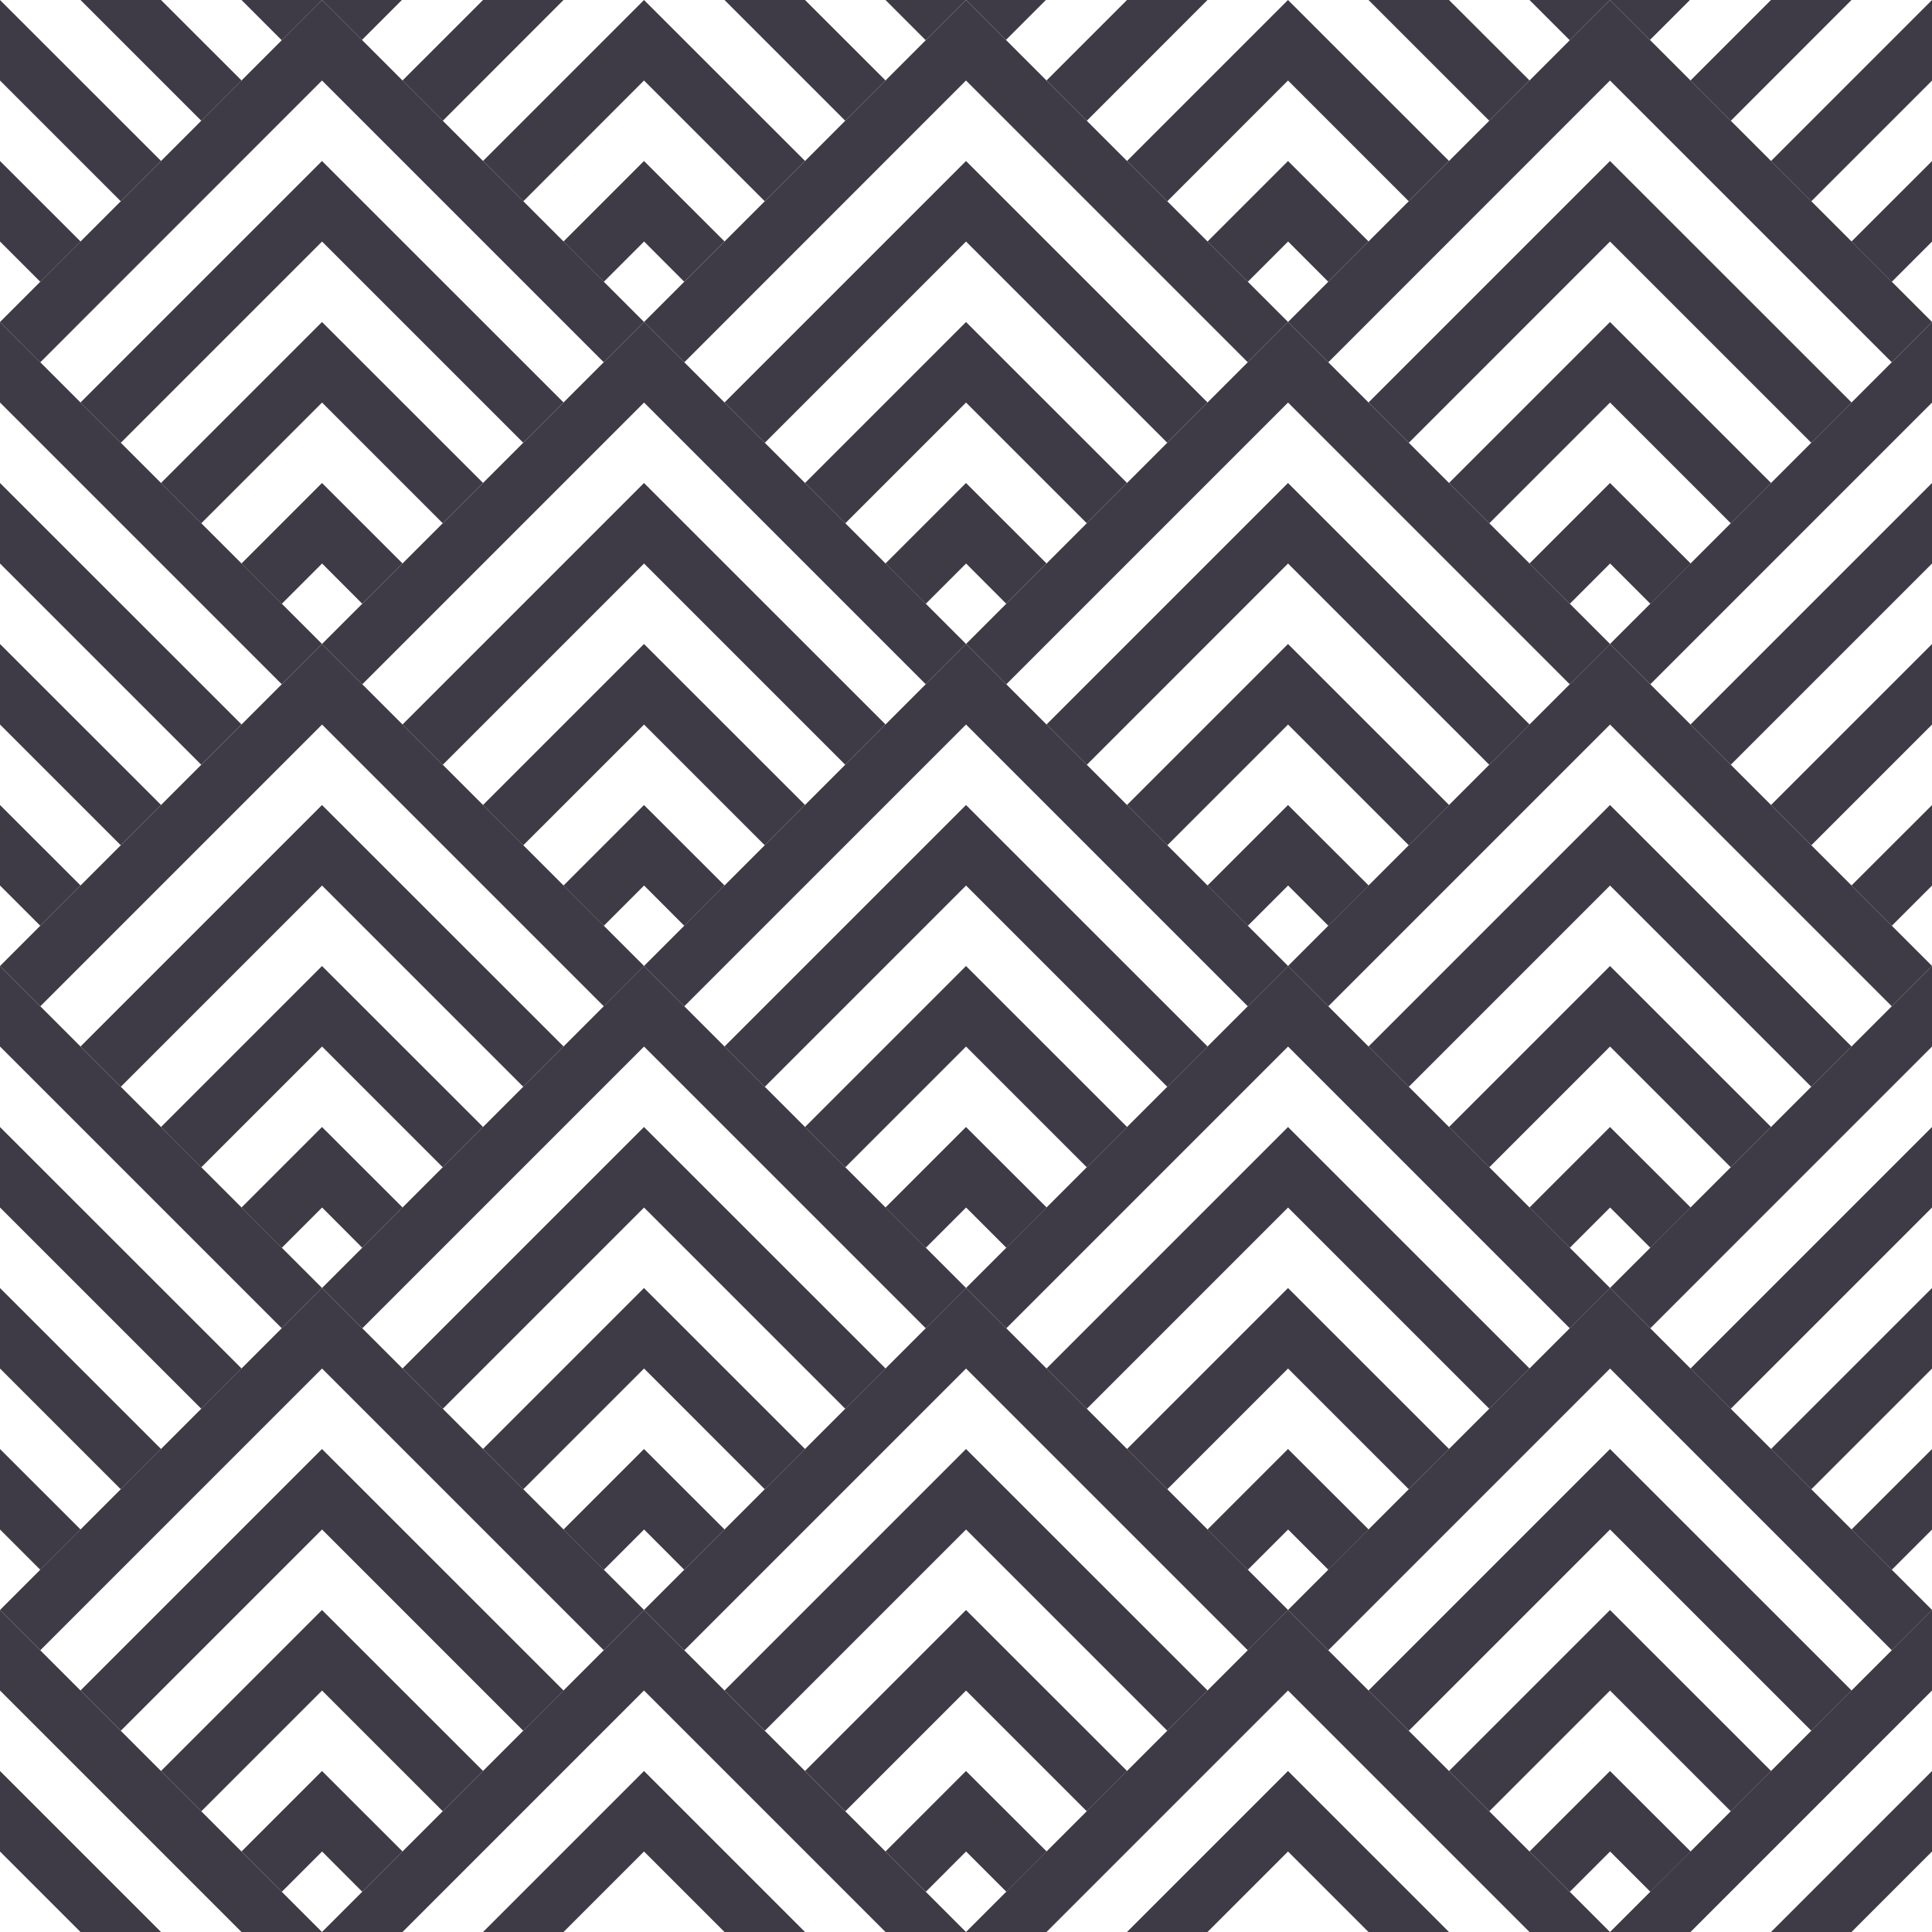
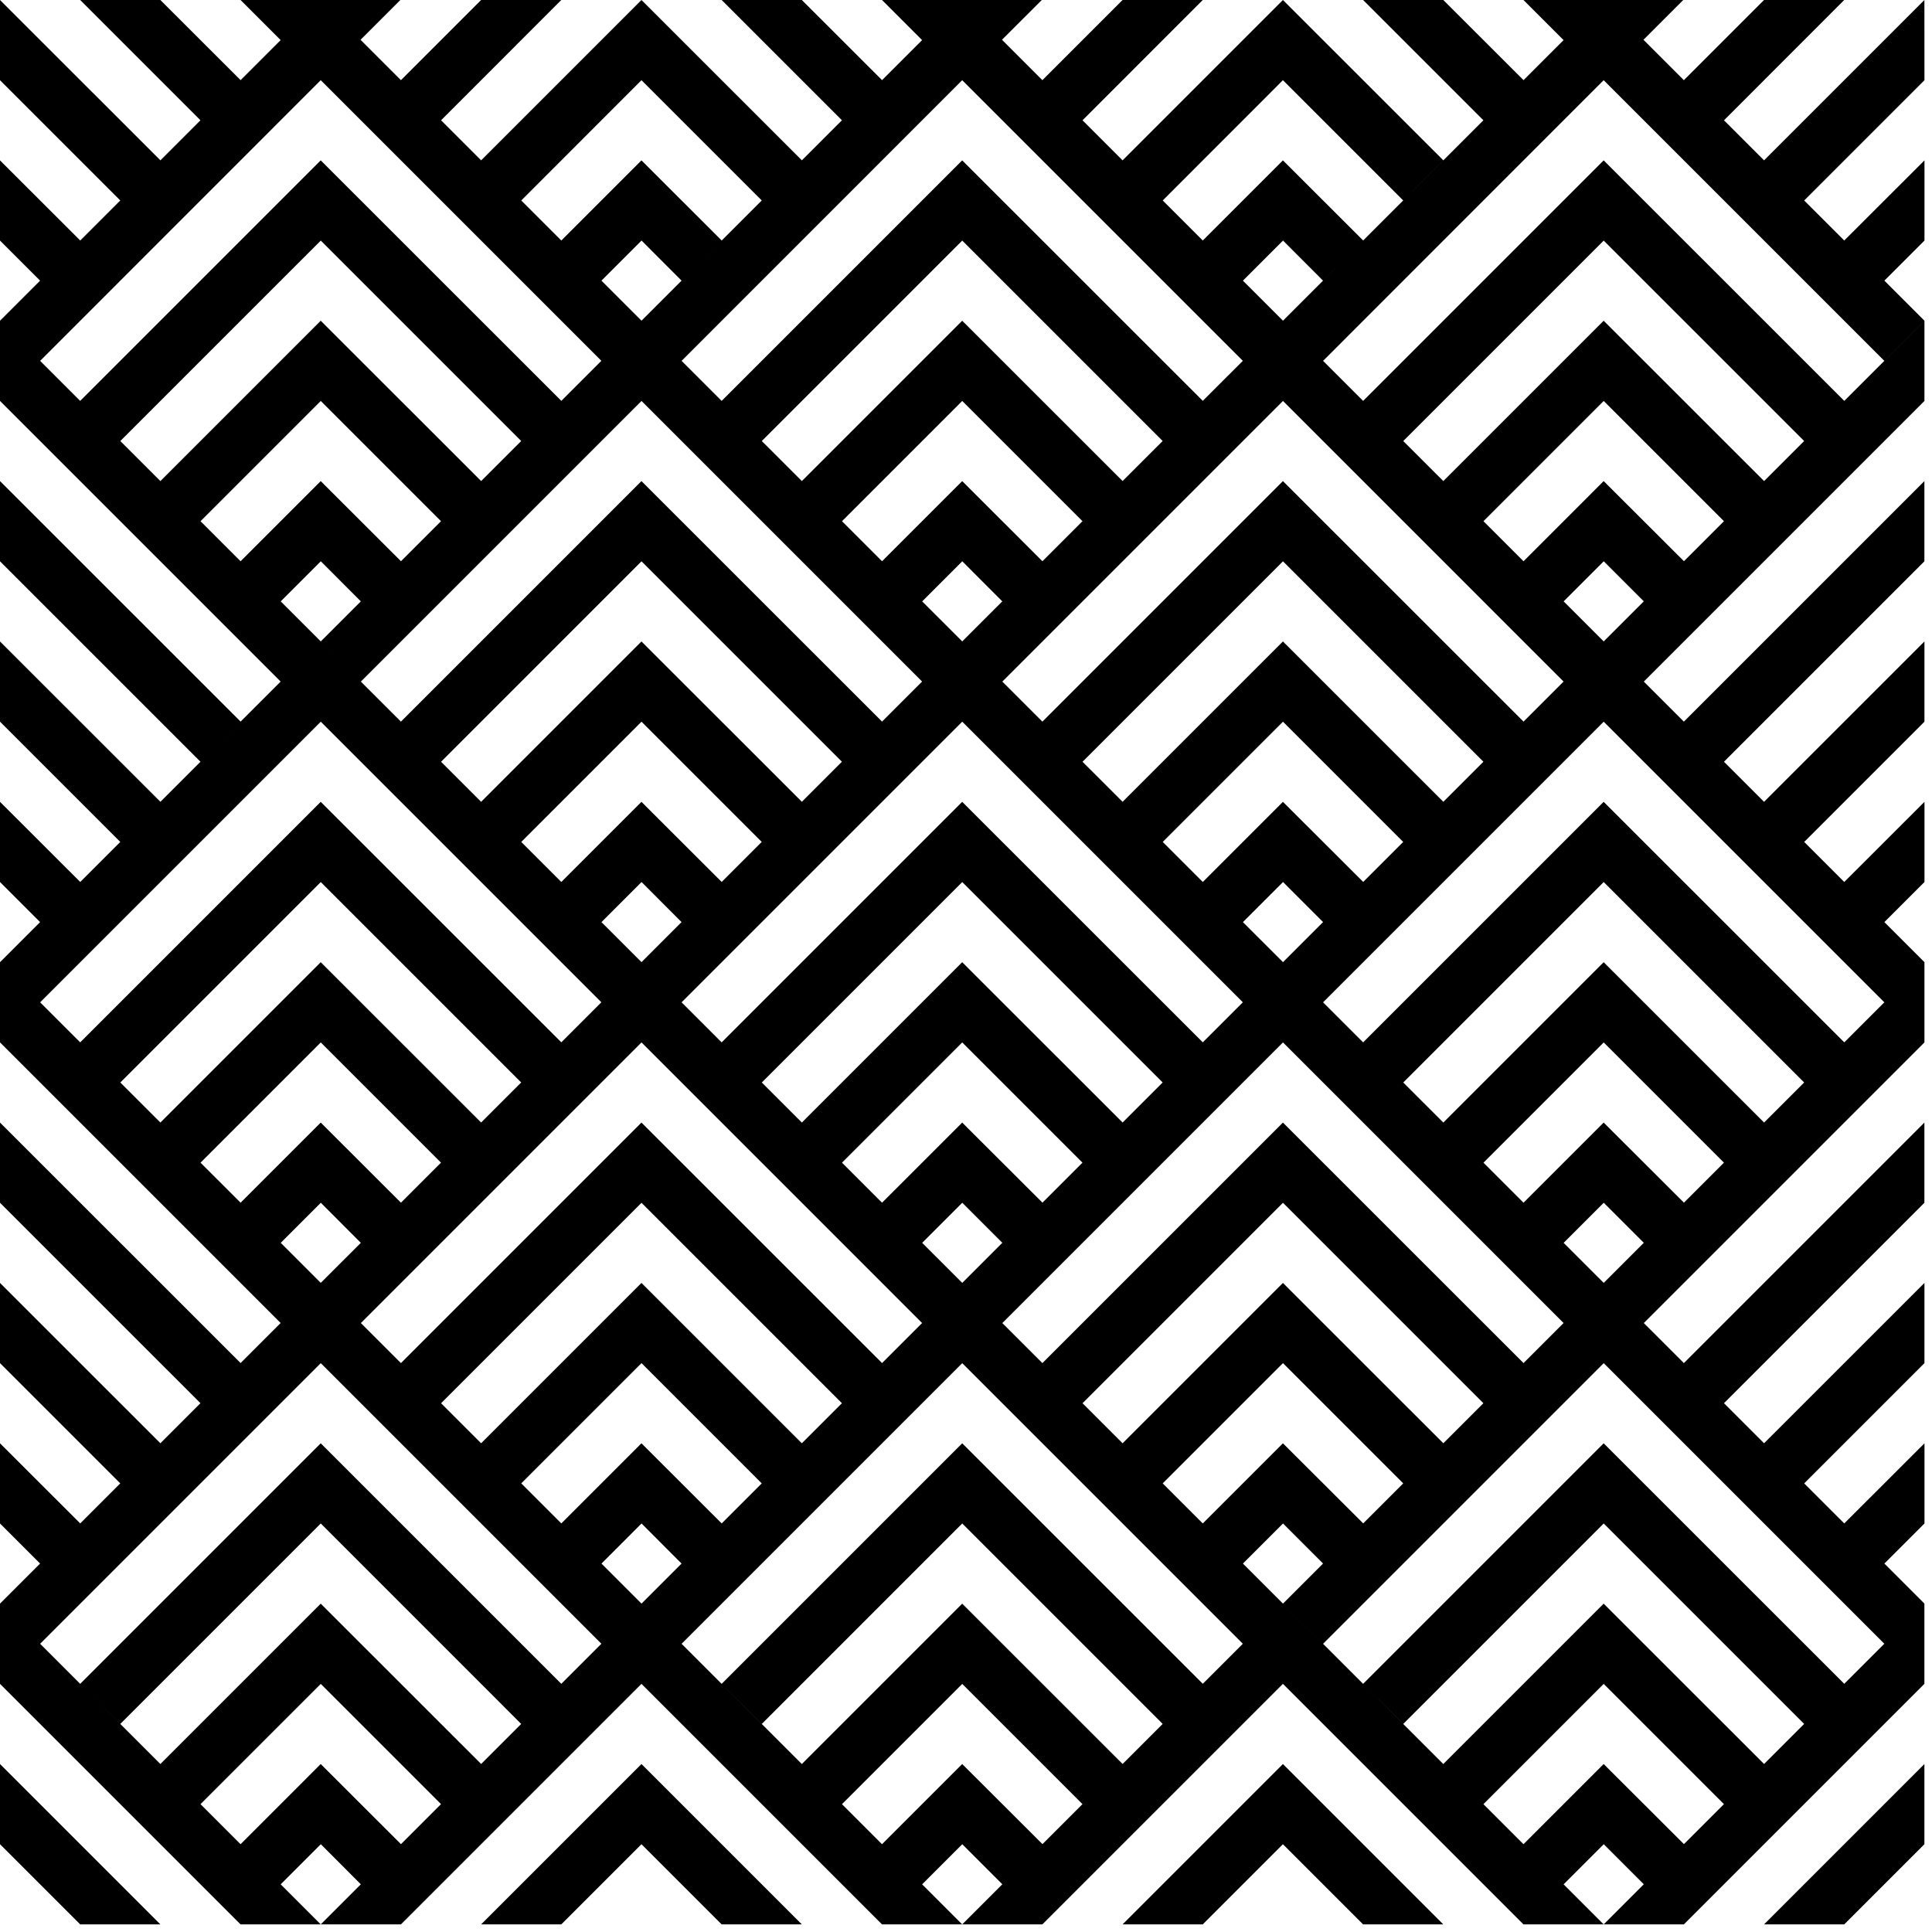
- <svg xmlns="http://www.w3.org/2000/svg" id="Group_2879" data-name="Group 2879" width="206.185" height="206.185" viewBox="0 0 206.185 206.185">
-   <path id="Path_12795" data-name="Path 12795" d="M0,34.364l4.3-4.3,4.3-4.3ZM12.886,21.477l-4.3,4.3,8.591-8.591Zm4.3-4.3,4.3-4.3,4.3-4.3ZM25.773,0l4.3,4.3-4.3,4.3L34.364,0Z" transform="translate(0)" fill="#3e3b46" />
-   <path id="Path_12796" data-name="Path 12796" d="M50,0,62.887,12.887l4.3-4.3L58.591,0Z" transform="translate(-41.409 0)" fill="#3e3b46" />
-   <path id="Path_12797" data-name="Path 12797" d="M0,0V8.591L12.887,21.478l4.3-4.3Z" transform="translate(0 0)" fill="#3e3b46" />
-   <path id="Path_12798" data-name="Path 12798" d="M0,108.591l4.3,4.3,4.3-4.3L0,100Z" transform="translate(0 -82.818)" fill="#3e3b46" />
-   <path id="Path_12799" data-name="Path 12799" d="M200,0l34.364,34.364-4.3-4.3-4.3-4.3-4.3-4.3-4.3-4.3-4.3-4.3-4.3-4.3-4.3-4.3,4.3-4.3Z" transform="translate(-165.636 0)" fill="#3e3b46" />
-   <path id="Path_12800" data-name="Path 12800" d="M412.887,21.477l-4.3,4.3-4.3,4.3-4.3,4.3,14.728-14.728Zm1.841-1.841,2.455-2.454,1.909-1.909ZM425.773,0l4.3,4.3-4.3,4.3-4.3,4.3-2.387,2.386L434.364,0Z" transform="translate(-331.272)" fill="#3e3b46" />
-   <path id="Path_12801" data-name="Path 12801" d="M450,0l12.887,12.887,4.3-4.3L458.591,0Z" transform="translate(-372.68 0)" fill="#3e3b46" />
-   <path id="Path_12802" data-name="Path 12802" d="M258.592,0,250,8.591l4.3,4.3L267.182,0Z" transform="translate(-207.045 0)" fill="#3e3b46" />
-   <path id="Path_12803" data-name="Path 12803" d="M317.182,0,300,17.182l4.3,4.3L317.182,8.591l12.887,12.886,4.3-4.3Z" transform="translate(-248.453 0)" fill="#3e3b46" />
-   <path id="Path_12804" data-name="Path 12804" d="M362.887,112.886l4.3-4.3L358.591,100,350,108.591l4.3,4.3,4.3-4.3Z" transform="translate(-289.863 -82.818)" fill="#3e3b46" />
-   <path id="Path_12805" data-name="Path 12805" d="M600,0l34.364,34.364-4.3-4.3-4.3-4.3-4.3-4.3-4.3-4.3-4.3-4.3-4.3-4.3-4.3-4.3,4.3-4.3Z" transform="translate(-496.908 0)" fill="#3e3b46" />
-   <path id="Path_12806" data-name="Path 12806" d="M800,34.364l4.3-4.3Zm12.886-12.887-4.3,4.3-4.295,4.3,12.886-12.887Zm4.3-4.3,4.3-4.3,4.3-4.3ZM825.773,0l4.3,4.3-4.3,4.3L834.364,0Z" transform="translate(-662.543)" fill="#3e3b46" />
-   <path id="Path_12807" data-name="Path 12807" d="M658.591,0,650,8.591l4.3,4.3L667.182,0Z" transform="translate(-538.317 0)" fill="#3e3b46" />
-   <path id="Path_12808" data-name="Path 12808" d="M850,0l12.887,12.887,4.3-4.3L858.59,0Z" transform="translate(-703.952 0)" fill="#3e3b46" />
-   <path id="Path_12809" data-name="Path 12809" d="M717.182,0,700,17.182l4.3,4.3L717.182,8.591l12.886,12.886,4.3-4.3Z" transform="translate(-579.726 0)" fill="#3e3b46" />
-   <path id="Path_12810" data-name="Path 12810" d="M762.887,112.886l4.3-4.3L758.591,100,750,108.591l4.3,4.3,4.3-4.3Z" transform="translate(-621.134 -82.818)" fill="#3e3b46" />
-   <path id="Path_12811" data-name="Path 12811" d="M34.364,0,0,34.365l4.3,4.3L34.364,8.591,64.433,38.66l4.3-4.3Z" transform="translate(0 0)" fill="#3e3b46" />
-   <path id="Path_12812" data-name="Path 12812" d="M97.251,130.068l4.3-4.3L75.773,100,50,125.773l4.3,4.3,21.478-21.478Z" transform="translate(-41.409 -82.818)" fill="#3e3b46" />
-   <path id="Path_12813" data-name="Path 12813" d="M130.069,221.477l4.3-4.3L117.182,200,100,217.182l4.3,4.3,12.887-12.887Z" transform="translate(-82.818 -165.636)" fill="#3e3b46" />
-   <path id="Path_12814" data-name="Path 12814" d="M162.887,312.886l4.3-4.3L158.591,300,150,308.591l4.3,4.3,4.3-4.3Z" transform="translate(-124.227 -248.454)" fill="#3e3b46" />
-   <path id="Path_12815" data-name="Path 12815" d="M434.363,0,400,34.365l4.3,4.3L434.363,8.591,464.432,38.66l4.3-4.3Z" transform="translate(-331.271 0)" fill="#3e3b46" />
-   <path id="Path_12816" data-name="Path 12816" d="M497.251,130.068l4.3-4.3L475.773,100,450,125.773l4.3,4.3,21.477-21.478Z" transform="translate(-372.68 -82.818)" fill="#3e3b46" />
-   <path id="Path_12817" data-name="Path 12817" d="M530.069,221.477l4.3-4.3L517.182,200,500,217.182l4.3,4.3,12.886-12.887Z" transform="translate(-414.089 -165.636)" fill="#3e3b46" />
-   <path id="Path_12818" data-name="Path 12818" d="M562.887,312.886l4.3-4.3L558.591,300,550,308.591l4.3,4.3,4.3-4.3Z" transform="translate(-455.499 -248.454)" fill="#3e3b46" />
-   <path id="Path_12819" data-name="Path 12819" d="M834.364,0,800,34.365l4.3,4.3L834.364,8.591,864.433,38.66l4.3-4.3Z" transform="translate(-662.543 0)" fill="#3e3b46" />
-   <path id="Path_12820" data-name="Path 12820" d="M850,125.773l4.3,4.3,21.477-21.478,21.478,21.478,4.3-4.3L875.773,100Z" transform="translate(-703.952 -82.818)" fill="#3e3b46" />
-   <path id="Path_12821" data-name="Path 12821" d="M900,217.182l4.3,4.3,12.886-12.887,12.886,12.887,4.3-4.3L917.182,200Z" transform="translate(-745.361 -165.636)" fill="#3e3b46" />
-   <path id="Path_12822" data-name="Path 12822" d="M950,308.591l4.3,4.3,4.3-4.3,4.3,4.3,4.3-4.3L958.591,300Z" transform="translate(-786.77 -248.454)" fill="#3e3b46" />
-   <path id="Path_12823" data-name="Path 12823" d="M1000,0l34.364,34.364-4.3-4.3-4.3-4.3-4.3-4.3-4.3-4.3-4.3-4.3-4.3-4.3-4.3-4.3,4.3-4.3Z" transform="translate(-828.179 0)" fill="#3e3b46" />
-   <path id="Path_12824" data-name="Path 12824" d="M1058.59,0,1050,8.591l4.3,4.3L1067.181,0Z" transform="translate(-869.588 0)" fill="#3e3b46" />
-   <path id="Path_12825" data-name="Path 12825" d="M1117.182,0,1100,17.182l4.3,4.3,12.887-12.886Z" transform="translate(-910.996 0)" fill="#3e3b46" />
-   <path id="Path_12826" data-name="Path 12826" d="M1150,108.591l4.3,4.3,4.3-4.3V100Z" transform="translate(-952.406 -82.818)" fill="#3e3b46" />
-   <path id="Path_12827" data-name="Path 12827" d="M0,208.591l30.069,30.069,4.3-4.3L0,200Z" transform="translate(0 -165.635)" fill="#3e3b46" />
-   <path id="Path_12828" data-name="Path 12828" d="M0,308.591l21.478,21.477,4.3-4.3L0,300Z" transform="translate(0 -248.454)" fill="#3e3b46" />
-   <path id="Path_12829" data-name="Path 12829" d="M0,408.591l12.887,12.887,4.3-4.3L0,400Z" transform="translate(0 -331.272)" fill="#3e3b46" />
-   <path id="Path_12830" data-name="Path 12830" d="M0,508.591l4.3,4.3,4.3-4.3L0,500Z" transform="translate(0 -414.09)" fill="#3e3b46" />
-   <path id="Path_12831" data-name="Path 12831" d="M264.433,238.659l4.3-4.3L234.364,200,200,234.364l4.3,4.3,30.069-30.069Z" transform="translate(-165.636 -165.636)" fill="#3e3b46" />
-   <path id="Path_12832" data-name="Path 12832" d="M297.251,330.068l4.3-4.3L275.773,300,250,325.773l4.3,4.3,21.478-21.478Z" transform="translate(-207.045 -248.454)" fill="#3e3b46" />
-   <path id="Path_12833" data-name="Path 12833" d="M330.069,421.477l4.3-4.3L317.182,400,300,417.182l4.3,4.3,12.887-12.886Z" transform="translate(-248.454 -331.272)" fill="#3e3b46" />
-   <path id="Path_12834" data-name="Path 12834" d="M362.887,512.886l4.3-4.3L358.591,500,350,508.591l4.3,4.3,4.3-4.3Z" transform="translate(-289.863 -414.089)" fill="#3e3b46" />
-   <path id="Path_12835" data-name="Path 12835" d="M600,234.364l4.3,4.3,30.069-30.069,30.068,30.069,4.3-4.3L634.364,200Z" transform="translate(-496.907 -165.636)" fill="#3e3b46" />
-   <path id="Path_12836" data-name="Path 12836" d="M650,325.773l4.3,4.3,21.477-21.478,21.477,21.478,4.3-4.3L675.773,300Z" transform="translate(-538.316 -248.454)" fill="#3e3b46" />
-   <path id="Path_12837" data-name="Path 12837" d="M700,417.182l4.3,4.3,12.886-12.886,12.886,12.886,4.3-4.3L717.182,400Z" transform="translate(-579.725 -331.272)" fill="#3e3b46" />
-   <path id="Path_12838" data-name="Path 12838" d="M750,508.591l4.3,4.3,4.3-4.3,4.3,4.3,4.3-4.3L758.591,500Z" transform="translate(-621.134 -414.089)" fill="#3e3b46" />
-   <path id="Path_12839" data-name="Path 12839" d="M0,434.364l4.3,4.3,30.069-30.068,30.069,30.068,4.3-4.3L34.364,400Z" transform="translate(0 -331.271)" fill="#3e3b46" />
-   <path id="Path_12840" data-name="Path 12840" d="M97.251,530.068l4.3-4.3L75.773,500,50,525.773l4.3,4.3,21.478-21.478Z" transform="translate(-41.409 -414.089)" fill="#3e3b46" />
-   <path id="Path_12841" data-name="Path 12841" d="M130.069,621.478l4.3-4.3L117.182,600,100,617.182l4.3,4.3,12.887-12.887Z" transform="translate(-82.818 -496.907)" fill="#3e3b46" />
-   <path id="Path_12842" data-name="Path 12842" d="M162.887,712.886l4.3-4.3L158.591,700,150,708.591l4.3,4.3,4.3-4.3Z" transform="translate(-124.227 -579.725)" fill="#3e3b46" />
-   <path id="Path_12843" data-name="Path 12843" d="M400,434.364l4.3,4.3,30.069-30.069,30.069,30.069,4.3-4.3L434.364,400Z" transform="translate(-331.272 -331.272)" fill="#3e3b46" />
-   <path id="Path_12844" data-name="Path 12844" d="M450,525.773l4.3,4.3,21.477-21.478,21.478,21.478,4.3-4.3L475.773,500Z" transform="translate(-372.68 -414.089)" fill="#3e3b46" />
-   <path id="Path_12845" data-name="Path 12845" d="M500,617.182l4.3,4.3,12.886-12.887,12.887,12.887,4.3-4.3L517.182,600Z" transform="translate(-414.089 -496.907)" fill="#3e3b46" />
-   <path id="Path_12846" data-name="Path 12846" d="M550,708.591l4.3,4.3,4.3-4.3,4.3,4.3,4.3-4.3L558.591,700Z" transform="translate(-455.499 -579.725)" fill="#3e3b46" />
-   <path id="Path_12847" data-name="Path 12847" d="M800,434.364l4.3,4.3,30.069-30.068,30.069,30.068,4.3-4.3L834.364,400Z" transform="translate(-662.543 -331.271)" fill="#3e3b46" />
-   <path id="Path_12848" data-name="Path 12848" d="M850,525.773l4.3,4.3,21.477-21.478,21.478,21.478,4.3-4.3L875.773,500Z" transform="translate(-703.952 -414.089)" fill="#3e3b46" />
-   <path id="Path_12849" data-name="Path 12849" d="M900,617.182l4.3,4.3,12.886-12.887,12.886,12.887,4.3-4.3L917.182,600Z" transform="translate(-745.361 -496.907)" fill="#3e3b46" />
-   <path id="Path_12850" data-name="Path 12850" d="M950,708.591l4.3,4.3,4.3-4.3,4.3,4.3,4.3-4.3L958.591,700Z" transform="translate(-786.77 -579.725)" fill="#3e3b46" />
-   <path id="Path_12851" data-name="Path 12851" d="M1000,234.364l4.3,4.3,30.069-30.069V200Z" transform="translate(-828.179 -165.636)" fill="#3e3b46" />
-   <path id="Path_12852" data-name="Path 12852" d="M1050,325.773l4.295,4.3,21.478-21.477V300Z" transform="translate(-869.588 -248.454)" fill="#3e3b46" />
-   <path id="Path_12853" data-name="Path 12853" d="M1100,417.182l4.3,4.3,12.886-12.887V400Z" transform="translate(-910.996 -331.272)" fill="#3e3b46" />
-   <path id="Path_12854" data-name="Path 12854" d="M1150,508.591l4.3,4.3,4.3-4.3V500Z" transform="translate(-952.406 -414.09)" fill="#3e3b46" />
-   <path id="Path_12855" data-name="Path 12855" d="M0,608.591,30.069,638.66l4.3-4.3L0,600Z" transform="translate(0 -496.908)" fill="#3e3b46" />
-   <path id="Path_12856" data-name="Path 12856" d="M0,708.591l21.478,21.477,4.3-4.3L0,700Z" transform="translate(0 -579.725)" fill="#3e3b46" />
-   <path id="Path_12857" data-name="Path 12857" d="M0,808.591l12.887,12.886,4.3-4.295L0,800Z" transform="translate(0 -662.543)" fill="#3e3b46" />
-   <path id="Path_12858" data-name="Path 12858" d="M0,908.591l4.3,4.3,4.3-4.3L0,900Z" transform="translate(0 -745.362)" fill="#3e3b46" />
-   <path id="Path_12859" data-name="Path 12859" d="M264.433,638.66l4.3-4.3L234.364,600,200,634.364l4.3,4.3,30.069-30.069Z" transform="translate(-165.636 -496.907)" fill="#3e3b46" />
-   <path id="Path_12860" data-name="Path 12860" d="M297.251,730.069l4.3-4.3L275.773,700,250,725.773l4.3,4.3,21.478-21.478Z" transform="translate(-207.045 -579.725)" fill="#3e3b46" />
-   <path id="Path_12861" data-name="Path 12861" d="M330.069,821.477l4.3-4.295L317.182,800,300,817.182l4.3,4.295,12.887-12.886Z" transform="translate(-248.454 -662.543)" fill="#3e3b46" />
-   <path id="Path_12862" data-name="Path 12862" d="M362.887,912.886l4.3-4.3L358.591,900,350,908.591l4.3,4.3,4.3-4.3Z" transform="translate(-289.863 -745.361)" fill="#3e3b46" />
-   <path id="Path_12863" data-name="Path 12863" d="M600,634.364l4.3,4.3,30.069-30.069,30.068,30.069,4.3-4.3L634.364,600Z" transform="translate(-496.907 -496.907)" fill="#3e3b46" />
-   <path id="Path_12864" data-name="Path 12864" d="M650,725.773l4.3,4.3,21.477-21.478,21.477,21.478,4.3-4.3L675.773,700Z" transform="translate(-538.316 -579.725)" fill="#3e3b46" />
-   <path id="Path_12865" data-name="Path 12865" d="M700,817.182l4.3,4.295,12.886-12.886,12.886,12.886,4.3-4.295L717.182,800Z" transform="translate(-579.725 -662.543)" fill="#3e3b46" />
-   <path id="Path_12866" data-name="Path 12866" d="M750,908.591l4.3,4.3,4.3-4.3,4.3,4.3,4.3-4.3L758.591,900Z" transform="translate(-621.134 -745.361)" fill="#3e3b46" />
-   <path id="Path_12867" data-name="Path 12867" d="M0,834.364l4.3,4.3,30.069-30.069L64.433,838.66l4.3-4.3L34.364,800Z" transform="translate(0 -662.544)" fill="#3e3b46" />
-   <path id="Path_12868" data-name="Path 12868" d="M97.251,930.068l4.3-4.295L75.773,900,50,925.773l4.3,4.295,21.478-21.477Z" transform="translate(-41.409 -745.361)" fill="#3e3b46" />
-   <path id="Path_12869" data-name="Path 12869" d="M130.069,1021.477l4.3-4.3L117.182,1000,100,1017.182l4.3,4.3,12.887-12.886Z" transform="translate(-82.818 -828.179)" fill="#3e3b46" />
-   <path id="Path_12870" data-name="Path 12870" d="M162.887,1112.886l4.3-4.3L158.591,1100,150,1108.591l4.3,4.3,4.3-4.3Z" transform="translate(-124.227 -910.997)" fill="#3e3b46" />
-   <path id="Path_12871" data-name="Path 12871" d="M400,834.364l4.3,4.3,30.069-30.068,30.069,30.068,4.3-4.3L434.364,800Z" transform="translate(-331.272 -662.543)" fill="#3e3b46" />
-   <path id="Path_12872" data-name="Path 12872" d="M450,925.773l4.3,4.295,21.477-21.477,21.478,21.477,4.3-4.295L475.773,900Z" transform="translate(-372.68 -745.361)" fill="#3e3b46" />
-   <path id="Path_12873" data-name="Path 12873" d="M500,1017.182l4.3,4.3,12.886-12.886,12.887,12.886,4.3-4.3L517.182,1000Z" transform="translate(-414.089 -828.179)" fill="#3e3b46" />
-   <path id="Path_12874" data-name="Path 12874" d="M550,1108.591l4.3,4.3,4.3-4.3,4.3,4.3,4.3-4.3L558.591,1100Z" transform="translate(-455.499 -910.997)" fill="#3e3b46" />
-   <path id="Path_12875" data-name="Path 12875" d="M800,834.364l4.3,4.3,30.069-30.069,30.069,30.069,4.3-4.3L834.364,800Z" transform="translate(-662.543 -662.544)" fill="#3e3b46" />
-   <path id="Path_12876" data-name="Path 12876" d="M850,925.773l4.3,4.295,21.477-21.477,21.478,21.477,4.3-4.295L875.773,900Z" transform="translate(-703.952 -745.361)" fill="#3e3b46" />
-   <path id="Path_12877" data-name="Path 12877" d="M900,1017.182l4.3,4.3,12.886-12.886,12.886,12.886,4.3-4.3L917.182,1000Z" transform="translate(-745.361 -828.179)" fill="#3e3b46" />
-   <path id="Path_12878" data-name="Path 12878" d="M950,1108.591l4.3,4.3,4.3-4.3,4.3,4.3,4.3-4.3L958.591,1100Z" transform="translate(-786.77 -910.997)" fill="#3e3b46" />
-   <path id="Path_12879" data-name="Path 12879" d="M1000,634.363l4.3,4.3,30.069-30.069V600Z" transform="translate(-828.179 -496.907)" fill="#3e3b46" />
-   <path id="Path_12880" data-name="Path 12880" d="M1050,725.773l4.295,4.3,21.478-21.478V700Z" transform="translate(-869.588 -579.725)" fill="#3e3b46" />
-   <path id="Path_12881" data-name="Path 12881" d="M1100,817.182l4.3,4.3,12.886-12.886V800Z" transform="translate(-910.996 -662.544)" fill="#3e3b46" />
-   <path id="Path_12882" data-name="Path 12882" d="M1150,908.591l4.3,4.3,4.3-4.3V900Z" transform="translate(-952.406 -745.362)" fill="#3e3b46" />
-   <path id="Path_12883" data-name="Path 12883" d="M0,1008.591l25.773,25.773h8.591L0,1000Z" transform="translate(0 -828.179)" fill="#3e3b46" />
-   <path id="Path_12884" data-name="Path 12884" d="M0,1108.59l8.591,8.591h8.591L0,1100Z" transform="translate(0 -910.997)" fill="#3e3b46" />
-   <path id="Path_12885" data-name="Path 12885" d="M200,1034.364h8.591l25.773-25.773,25.773,25.773h8.591L234.364,1000Z" transform="translate(-165.636 -828.179)" fill="#3e3b46" />
-   <path id="Path_12886" data-name="Path 12886" d="M300,1117.182h8.591l8.591-8.591,8.591,8.591h8.591L317.182,1100Z" transform="translate(-248.453 -910.997)" fill="#3e3b46" />
-   <path id="Path_12887" data-name="Path 12887" d="M600,1034.364h8.591l25.773-25.773,25.773,25.773h8.591L634.364,1000Z" transform="translate(-496.908 -828.179)" fill="#3e3b46" />
-   <path id="Path_12888" data-name="Path 12888" d="M700,1117.182h8.591l8.591-8.591,8.591,8.591h8.591L717.182,1100Z" transform="translate(-579.726 -910.997)" fill="#3e3b46" />
-   <path id="Path_12889" data-name="Path 12889" d="M1000,1034.364h8.591l25.773-25.773V1000Z" transform="translate(-828.179 -828.179)" fill="#3e3b46" />
-   <path id="Path_12890" data-name="Path 12890" d="M1100,1117.182h8.591l8.591-8.591V1100Z" transform="translate(-910.996 -910.997)" fill="#3e3b46" />
+ <svg xmlns="http://www.w3.org/2000/svg" width="207" height="207" viewBox="0 0 207 207" fill="none">
+   <path fill-rule="evenodd" clip-rule="evenodd" d="M25.773 2.98023e-08H34.364L34.364 0L42.928 -0.036L38.629 4.263L42.956 8.59L51.547 2.98023e-08H60.137L47.257 12.889L51.549 17.18L68.729 2.98023e-08L85.916 17.177L87.82 15.273L90.206 12.886L77.32 2.98023e-08H85.911L94.506 8.586L98.796 4.296L94.501 2.98023e-08H103.092L111.656 -0.036L107.357 4.263L111.684 8.59L120.274 2.98023e-08H128.865L115.985 12.889L120.276 17.18L137.456 2.98023e-08L154.642 17.177L150.342 21.477L137.456 8.591L124.577 21.479L128.869 25.77L137.457 17.182L146.053 25.767L150.343 21.477L152.049 19.773L158.935 12.887L146.048 2.98023e-08H154.638L163.235 8.587L167.526 4.296L163.23 2.98023e-08H171.821L180.385 -0.036L176.086 4.263L180.413 8.59L189.002 2.98023e-08H197.593L184.714 12.889L189.006 17.18L206.186 2.98023e-08L206.191 8.596L193.306 21.48L197.597 25.769L206.194 17.182V25.773L201.898 30.069L206.19 34.36L201.89 38.66L171.821 8.591L141.758 38.664L146.049 42.954L171.821 17.182L197.6 42.952L206.19 34.364V42.959L176.121 73.028L180.413 77.318L206.185 51.546V60.142L184.711 81.615L189.005 85.909L206.19 68.728V77.323L193.306 90.208L197.597 94.498L206.194 85.91V94.501L201.898 98.797L206.195 103.093L206.19 103.098V111.687L176.122 141.755L180.414 146.046L206.185 120.275V128.87L184.712 150.343L189.006 154.636L206.19 137.456V146.052L193.307 158.935L197.598 163.225L206.194 154.638V163.229L201.898 167.525L206.195 171.82L206.185 171.83V180.412L180.412 206.185H171.821L176.121 201.885L171.83 197.594L167.53 201.894L163.23 197.594L171.821 189.003L180.421 197.585L184.707 193.299L171.825 180.417L158.939 193.303L154.639 189.003L171.821 171.821L189.007 188.999L193.301 184.705L171.825 163.23L150.348 184.707L146.048 180.412L171.821 154.639L197.598 180.407L201.89 176.115L171.826 146.051L141.757 176.12L137.462 171.825L137.461 171.826L171.82 206.185H163.229L137.456 180.412L111.683 206.185H103.092L107.392 201.885L103.101 197.594L98.801 201.894L103.092 206.185H94.501L68.728 180.412L42.955 206.185H34.364L38.66 201.889L34.373 197.594L30.073 201.894L34.364 206.185H25.773L0 180.412V171.821L8.591 180.412L34.364 154.639L60.139 180.409L64.433 176.116L34.369 146.051L4.3 176.12L0 171.82L4.296 167.525L0 163.229V154.638L8.596 163.225L12.886 158.934L0 146.048V137.457L17.184 154.636L21.478 150.342L0 128.866V120.275L25.778 146.042L30.069 141.752L0 111.683V103.093V103.092L0 103.093L4.296 98.797L0 94.501V85.91L8.596 94.497L12.887 90.206L0 77.319V68.728L17.187 85.906L30.069 73.025L0 42.956V34.365L4.296 30.069L0 25.773V17.182L8.596 25.769L12.887 21.478L0 8.591V2.98023e-08L17.187 17.178L21.478 12.887L21.477 12.886L8.591 2.98023e-08H17.182L25.777 8.586L25.777 8.587L30.069 4.296L25.773 2.98023e-08ZM103.097 146.053L133.161 176.116L128.87 180.407L103.093 154.639L77.32 180.412L81.62 184.707L103.097 163.23L124.572 184.704L120.279 188.998L103.093 171.821L85.911 189.003L90.211 193.303L103.097 180.417L115.979 193.298L111.692 197.585L103.092 189.003L94.501 197.594L73.028 176.121L103.097 146.053ZM47.251 193.298L42.96 197.589L34.364 189.003L25.773 197.594L21.482 193.303L34.369 180.417L47.251 193.298ZM55.842 184.707L51.551 188.998L34.364 171.821L17.182 189.003L8.64 180.461L12.891 184.707L34.369 163.23L55.842 184.707ZM171.826 77.325L201.892 107.39L197.6 111.681L171.821 85.911L146.049 111.683L141.757 107.393L171.826 77.325ZM171.825 94.506L193.3 115.981L189.008 120.272L171.821 103.093L154.641 120.273L150.349 115.982L171.825 94.506ZM171.825 111.688L184.708 124.571L180.421 128.857L171.821 120.275L163.233 128.863L158.942 124.572L171.825 111.688ZM167.534 133.162L171.83 128.866L176.121 133.157L171.825 137.452L167.534 133.162ZM137.462 111.688L167.525 141.752L163.234 146.043L137.457 120.275L111.685 146.047L107.393 141.757L137.462 111.688ZM120.277 154.637L115.985 150.347L137.461 128.87L158.934 150.343L154.642 154.635L137.457 137.457L120.277 154.637ZM137.461 146.048L150.345 158.932L146.057 163.22L137.457 154.639L128.869 163.227L124.575 158.934L137.461 146.048ZM137.466 163.23L141.757 167.52L137.461 171.816L133.17 167.526L137.466 163.23ZM103.093 137.457L105.615 139.979L103.092 137.457H103.093ZM68.733 111.688L98.796 141.753L94.506 146.043L68.728 120.275L42.957 146.046L38.665 141.756L68.733 111.688ZM68.733 128.87L90.206 150.343L85.912 154.637L68.728 137.457L51.549 154.636L47.257 150.346L68.733 128.87ZM68.733 146.048L81.615 158.934L77.324 163.225L68.728 154.639L60.141 163.226L55.847 158.933L68.733 146.048ZM68.737 163.23L73.024 167.525L68.733 171.816L64.442 167.526L68.737 163.23ZM103.097 77.323L133.162 107.388L128.87 111.679L103.093 85.911L77.32 111.683L73.028 107.392L103.097 77.323ZM73.028 107.392L68.733 103.098H68.734L73.028 107.392ZM103.097 94.506L124.57 115.979L120.279 120.27L103.093 103.093L85.913 120.273L81.621 115.983L103.097 94.506ZM103.097 111.688L115.979 124.57L111.692 128.857L103.092 120.275L94.504 128.863L90.213 124.573L103.097 111.688ZM103.101 128.866L107.392 133.157L103.097 137.453L98.805 133.162L103.101 128.866ZM34.369 77.325L64.433 107.388L60.142 111.679L34.364 85.911L8.592 111.682L4.301 107.392L34.369 77.325ZM34.369 94.506L55.842 115.979L51.55 120.27L34.364 103.093L17.185 120.272L12.893 115.982L34.369 94.506ZM34.369 111.688L47.25 124.57L42.96 128.861L34.364 120.275L25.777 128.862L21.485 124.572L34.369 111.688ZM34.373 128.866L38.66 133.161L34.369 137.452L30.077 133.161L34.373 128.866ZM171.825 25.777L193.3 47.252L189.008 51.543L171.821 34.364L154.641 51.544L150.349 47.253L171.825 25.777ZM171.825 42.959L184.708 55.843L180.422 60.129L171.821 51.546L163.233 60.134L158.942 55.843L171.825 42.959ZM171.83 60.137L176.121 64.428L171.825 68.724L167.534 64.433L171.83 60.137ZM171.825 68.733V68.733L174.352 71.26L171.825 68.733ZM137.462 42.959L167.526 73.024L163.235 77.315L137.457 51.546L111.685 77.318L107.393 73.028L137.462 42.959ZM137.461 60.141L158.935 81.615L154.643 85.907L137.457 68.728L120.277 85.908L115.985 81.618L137.461 60.141ZM137.461 77.324L150.343 90.207L146.057 94.493L137.457 85.911L128.87 94.498L124.578 90.207L137.461 77.324ZM137.466 94.502L141.757 98.793L137.462 103.088L133.17 98.798L137.466 94.502ZM103.093 68.728L105.636 71.272L103.092 68.728L94.506 77.314L68.728 51.546L42.956 77.318L38.664 73.028L68.733 42.959L98.797 73.023L103.097 68.723L98.805 64.433L103.101 60.137L107.388 64.432L111.688 60.132L103.092 51.546L94.505 60.133L90.214 55.844L103.097 42.959L115.98 55.841L103.093 68.728ZM68.733 60.141L90.206 81.614L85.915 85.905L68.728 68.728L51.548 85.908L47.256 81.618L68.733 60.141ZM68.733 77.324L81.615 90.205L77.324 94.496L68.728 85.911L60.141 94.498L55.849 90.207L68.733 77.324ZM68.737 94.502L73.024 98.796L68.733 103.088L64.441 98.798L68.737 94.502ZM34.365 68.729L36.99 71.354L34.364 68.73L34.365 68.729ZM144.503 27.318L137.457 34.365V34.364L137.461 34.36L133.169 30.07L137.466 25.773L141.753 30.068L145.119 26.702L144.503 27.318ZM103.092 8.591L133.161 38.66L128.871 42.95L103.093 17.182L77.32 42.954L73.029 38.664L103.092 8.591ZM103.097 25.777L124.571 47.25L120.28 51.541L103.093 34.364L85.913 51.544L81.621 47.254L103.097 25.777ZM68.729 34.365L69.571 35.207L68.728 34.365L68.733 34.36L64.441 30.069L68.737 25.773L73.024 30.068L77.324 25.768L68.728 17.182L60.14 25.77L55.849 21.48L68.729 8.591L81.616 21.477L85.911 17.182L68.729 34.365ZM34.364 8.591L64.432 38.659L60.142 42.95L34.364 17.182L8.591 42.954L4.301 38.664L34.364 8.591ZM34.369 25.777L55.842 47.25L51.551 51.541L34.364 34.364L17.184 51.544L12.892 47.254L34.369 25.777ZM34.369 42.959L47.251 55.841L42.96 60.132L34.364 51.546L25.776 60.134L21.484 55.844L34.369 42.959ZM34.373 60.137L38.66 64.432L34.368 68.724L30.076 64.433L34.373 60.137ZM21.478 81.614L0 60.137V51.546L25.778 77.314L21.478 81.614ZM8.591 206.184L0 197.593V189.003L17.182 206.184H8.591ZM60.138 206.185H51.547L68.729 189.003L85.911 206.185H77.32L68.729 197.594L60.138 206.185ZM128.865 206.185H120.274L137.456 189.003L154.638 206.185H146.047L137.456 197.594L128.865 206.185ZM197.595 206.185H189.004L206.186 189.003V197.594L197.595 206.185Z" fill="black" />
</svg>
